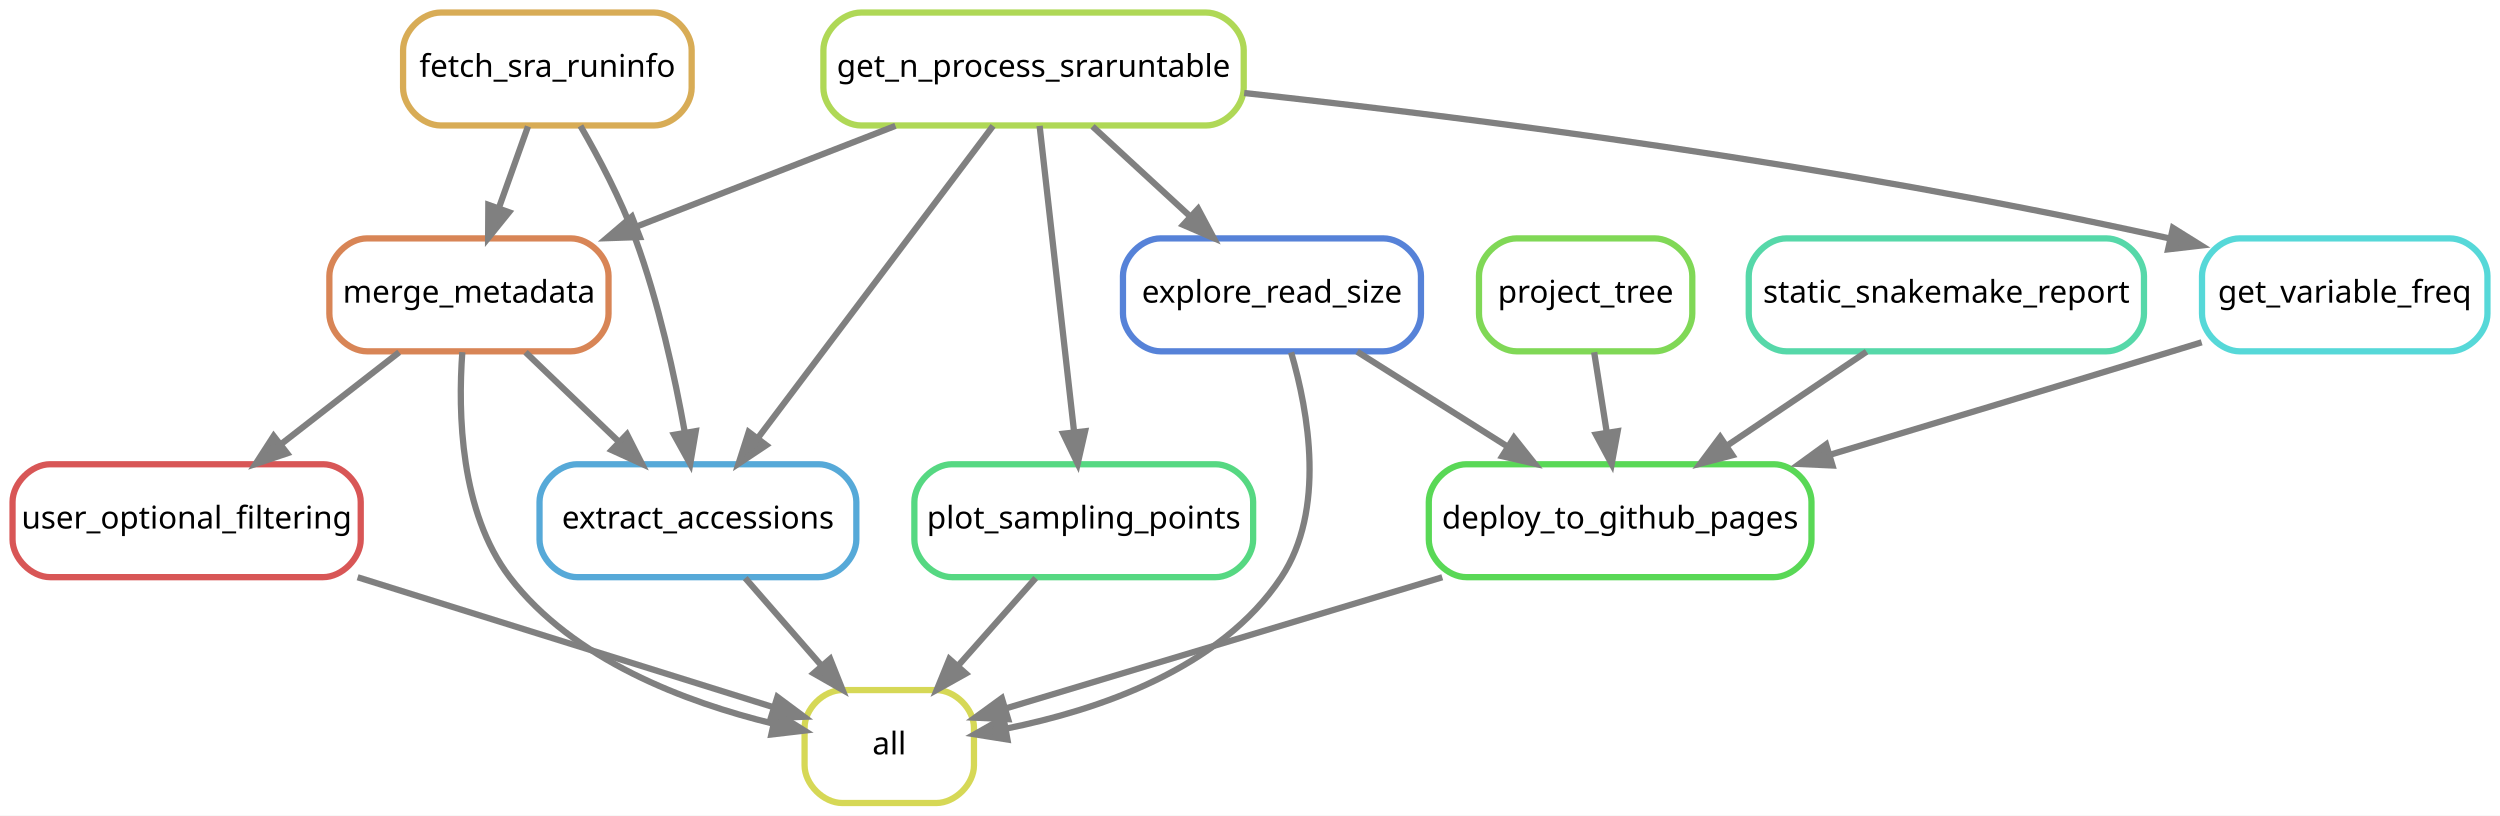
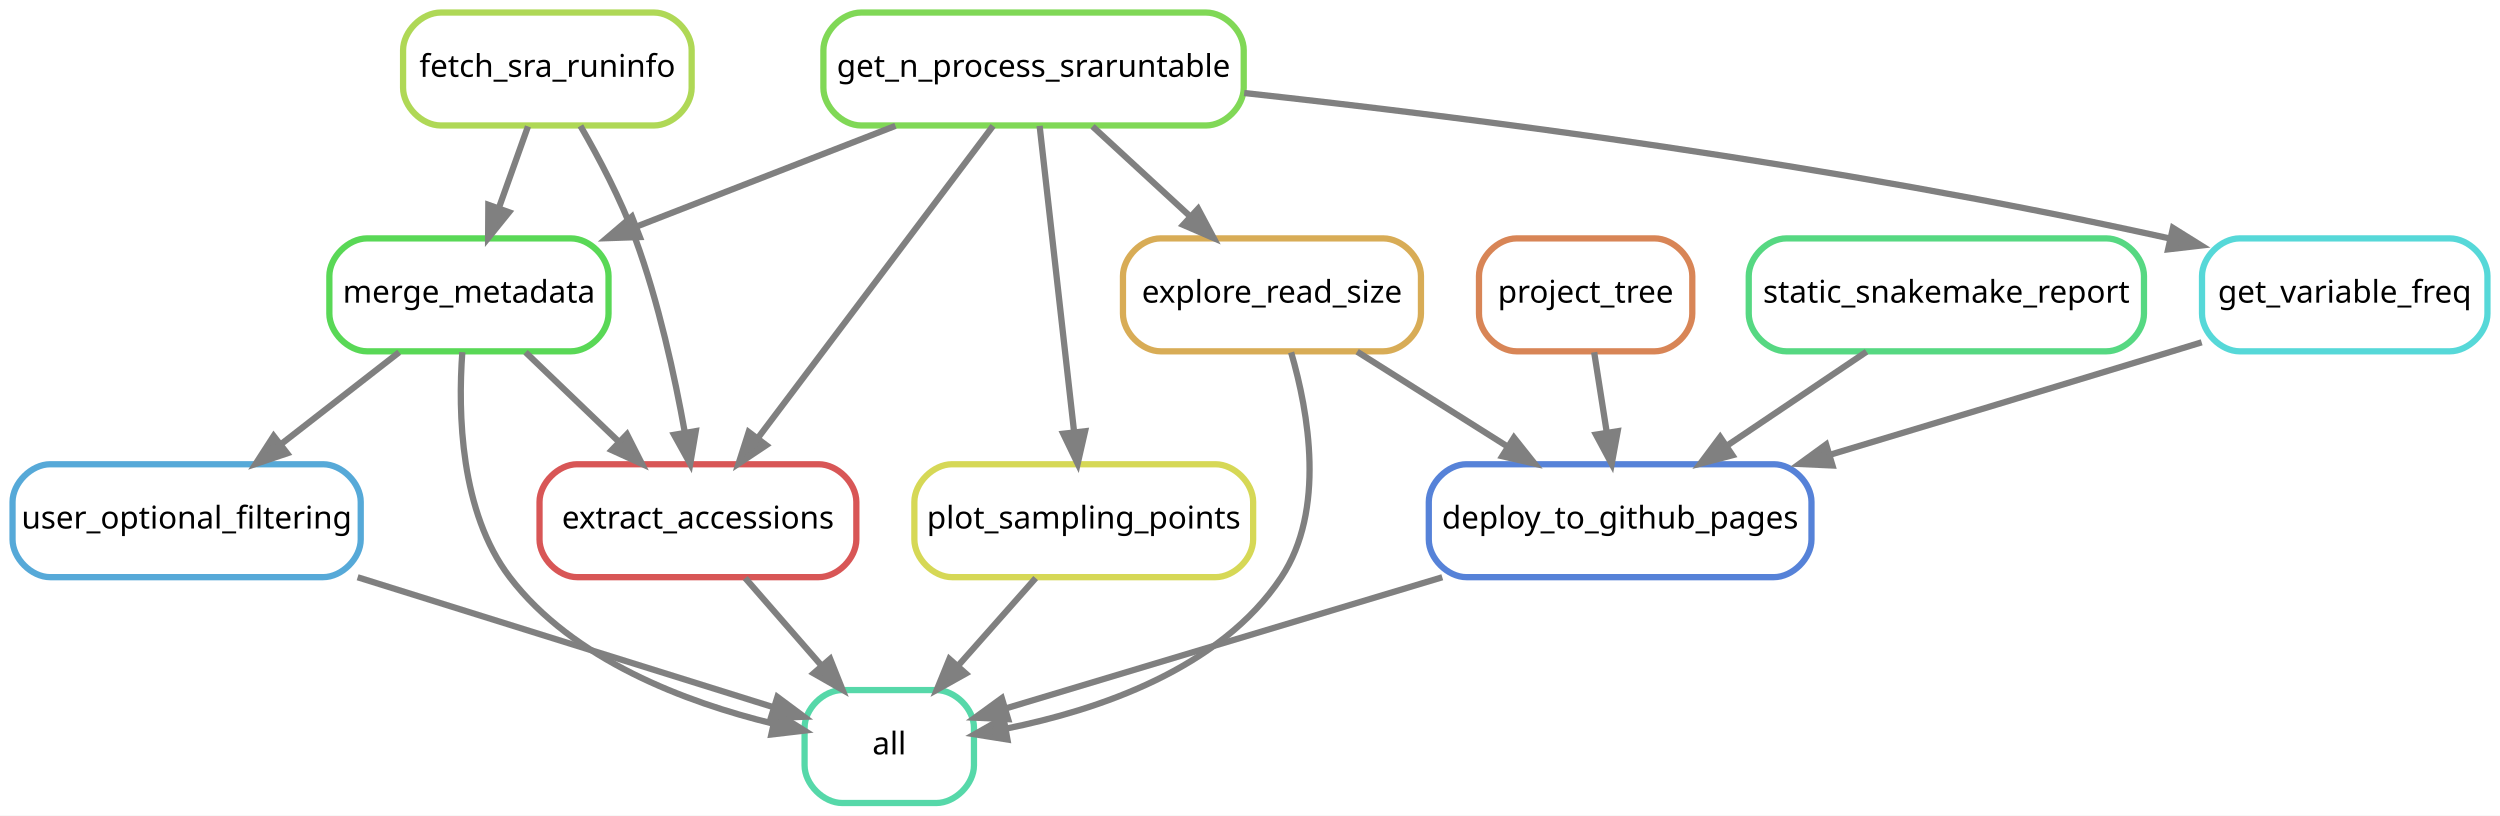
<svg xmlns="http://www.w3.org/2000/svg" width="797pt" height="260pt" viewBox="0.00 0.00 797.00 260.00">
  <g id="graph0" class="graph" transform="scale(1 1) rotate(0) translate(4 256)">
    <polygon fill="white" stroke="none" points="-4,4 -4,-256 793,-256 793,4 -4,4" />
    <g id="node1" class="node">
-       <path fill="none" stroke="#d6d856" stroke-width="2" d="M294.5,-36C294.5,-36 264.5,-36 264.5,-36 258.5,-36 252.5,-30 252.5,-24 252.5,-24 252.5,-12 252.5,-12 252.5,-6 258.5,0 264.5,0 264.5,0 294.5,0 294.5,0 300.5,0 306.5,-6 306.5,-12 306.5,-12 306.5,-24 306.5,-24 306.5,-30 300.5,-36 294.5,-36" />
+       <path fill="none" stroke="#56d8a9" stroke-width="2" d="M294.5,-36C294.5,-36 264.5,-36 264.5,-36 258.5,-36 252.5,-30 252.5,-24 252.5,-24 252.5,-12 252.5,-12 252.5,-6 258.5,0 264.5,0 264.5,0 294.5,0 294.5,0 300.5,0 306.5,-6 306.5,-12 306.5,-12 306.5,-24 306.5,-24 306.5,-30 300.5,-36 294.5,-36" />
      <text text-anchor="middle" x="279.5" y="-15.5" font-family="sans" font-size="10.00">all</text>
    </g>
    <g id="node2" class="node">
-       <path fill="none" stroke="#d85656" stroke-width="2" d="M99,-108C99,-108 12,-108 12,-108 6,-108 0,-102 0,-96 0,-96 0,-84 0,-84 0,-78 6,-72 12,-72 12,-72 99,-72 99,-72 105,-72 111,-78 111,-84 111,-84 111,-96 111,-96 111,-102 105,-108 99,-108" />
+       <path fill="none" stroke="#56a9d8" stroke-width="2" d="M99,-108C99,-108 12,-108 12,-108 6,-108 0,-102 0,-96 0,-96 0,-84 0,-84 0,-78 6,-72 12,-72 12,-72 99,-72 99,-72 105,-72 111,-78 111,-84 111,-84 111,-96 111,-96 111,-102 105,-108 99,-108" />
      <text text-anchor="middle" x="55.5" y="-87.5" font-family="sans" font-size="10.00">user_optional_filtering</text>
    </g>
-     <g id="edge1" class="edge">
+     <g id="edge5" class="edge">
      <path fill="none" stroke="grey" stroke-width="2" d="M110.01,-71.97C151.2,-59.09 206.63,-41.77 242.71,-30.5" />
      <polygon fill="grey" stroke="grey" stroke-width="2" points="243.84,-33.81 252.34,-27.49 241.75,-27.13 243.84,-33.81" />
    </g>
    <g id="node3" class="node">
-       <path fill="none" stroke="#d88556" stroke-width="2" d="M178,-180C178,-180 113,-180 113,-180 107,-180 101,-174 101,-168 101,-168 101,-156 101,-156 101,-150 107,-144 113,-144 113,-144 178,-144 178,-144 184,-144 190,-150 190,-156 190,-156 190,-168 190,-168 190,-174 184,-180 178,-180" />
+       <path fill="none" stroke="#59d856" stroke-width="2" d="M178,-180C178,-180 113,-180 113,-180 107,-180 101,-174 101,-168 101,-168 101,-156 101,-156 101,-150 107,-144 113,-144 113,-144 178,-144 178,-144 184,-144 190,-150 190,-156 190,-156 190,-168 190,-168 190,-174 184,-180 178,-180" />
      <text text-anchor="middle" x="145.5" y="-159.5" font-family="sans" font-size="10.00">merge_metadata</text>
    </g>
-     <g id="edge2" class="edge">
+     <g id="edge4" class="edge">
      <path fill="none" stroke="grey" stroke-width="2" d="M143.39,-143.73C141.97,-124.29 142.69,-92.74 158.5,-72 178.66,-45.56 214.79,-32.07 242.34,-25.34" />
      <polygon fill="grey" stroke="grey" stroke-width="2" points="243.44,-28.68 252.43,-23.08 241.91,-21.85 243.44,-28.68" />
    </g>
    <g id="edge7" class="edge">
      <path fill="none" stroke="grey" stroke-width="2" d="M123.25,-143.7C111.92,-134.88 97.97,-124.03 85.68,-114.47" />
      <polygon fill="grey" stroke="grey" stroke-width="2" points="87.53,-111.48 77.49,-108.1 83.24,-117.01 87.53,-111.48" />
    </g>
    <g id="node6" class="node">
-       <path fill="none" stroke="#56a9d8" stroke-width="2" d="M257,-108C257,-108 180,-108 180,-108 174,-108 168,-102 168,-96 168,-96 168,-84 168,-84 168,-78 174,-72 180,-72 180,-72 257,-72 257,-72 263,-72 269,-78 269,-84 269,-84 269,-96 269,-96 269,-102 263,-108 257,-108" />
+       <path fill="none" stroke="#d85656" stroke-width="2" d="M257,-108C257,-108 180,-108 180,-108 174,-108 168,-102 168,-96 168,-96 168,-84 168,-84 168,-78 174,-72 180,-72 180,-72 257,-72 257,-72 263,-72 269,-78 269,-84 269,-84 269,-96 269,-96 269,-102 263,-108 257,-108" />
      <text text-anchor="middle" x="218.5" y="-87.5" font-family="sans" font-size="10.00">extract_accessions</text>
    </g>
-     <g id="edge10" class="edge">
+     <g id="edge12" class="edge">
      <path fill="none" stroke="grey" stroke-width="2" d="M163.54,-143.7C172.56,-135.05 183.62,-124.45 193.44,-115.03" />
      <polygon fill="grey" stroke="grey" stroke-width="2" points="195.87,-117.55 200.66,-108.1 191.02,-112.5 195.87,-117.55" />
    </g>
    <g id="node4" class="node">
-       <path fill="none" stroke="#afd856" stroke-width="2" d="M380.5,-252C380.5,-252 270.5,-252 270.5,-252 264.5,-252 258.5,-246 258.5,-240 258.5,-240 258.5,-228 258.5,-228 258.5,-222 264.5,-216 270.5,-216 270.5,-216 380.5,-216 380.5,-216 386.5,-216 392.5,-222 392.5,-228 392.5,-228 392.5,-240 392.5,-240 392.5,-246 386.5,-252 380.5,-252" />
+       <path fill="none" stroke="#80d856" stroke-width="2" d="M380.5,-252C380.5,-252 270.5,-252 270.5,-252 264.5,-252 258.5,-246 258.5,-240 258.5,-240 258.5,-228 258.5,-228 258.5,-222 264.5,-216 270.5,-216 270.5,-216 380.5,-216 380.5,-216 386.5,-216 392.5,-222 392.5,-228 392.5,-228 392.5,-240 392.5,-240 392.5,-246 386.5,-252 380.5,-252" />
      <text text-anchor="middle" x="325.5" y="-231.5" font-family="sans" font-size="10.00">get_n_process_sraruntable</text>
    </g>
    <g id="edge9" class="edge">
      <path fill="none" stroke="grey" stroke-width="2" d="M281.47,-215.88C256.53,-206.18 225.16,-193.98 198.84,-183.74" />
      <polygon fill="grey" stroke="grey" stroke-width="2" points="199.98,-180.43 189.39,-180.07 197.44,-186.95 199.98,-180.43" />
    </g>
-     <g id="edge12" class="edge">
+     <g id="edge11" class="edge">
      <path fill="none" stroke="grey" stroke-width="2" d="M312.59,-215.87C293.96,-191.14 259.37,-145.24 237.72,-116.51" />
      <polygon fill="grey" stroke="grey" stroke-width="2" points="240.27,-114.07 231.45,-108.19 234.68,-118.28 240.27,-114.07" />
    </g>
    <g id="node7" class="node">
-       <path fill="none" stroke="#5682d8" stroke-width="2" d="M437,-180C437,-180 366,-180 366,-180 360,-180 354,-174 354,-168 354,-168 354,-156 354,-156 354,-150 360,-144 366,-144 366,-144 437,-144 437,-144 443,-144 449,-150 449,-156 449,-156 449,-168 449,-168 449,-174 443,-180 437,-180" />
+       <path fill="none" stroke="#d8ac56" stroke-width="2" d="M437,-180C437,-180 366,-180 366,-180 360,-180 354,-174 354,-168 354,-168 354,-156 354,-156 354,-150 360,-144 366,-144 366,-144 437,-144 437,-144 443,-144 449,-150 449,-156 449,-156 449,-168 449,-168 449,-174 443,-180 437,-180" />
      <text text-anchor="middle" x="401.5" y="-159.5" font-family="sans" font-size="10.00">explore_read_size</text>
    </g>
    <g id="edge13" class="edge">
      <path fill="none" stroke="grey" stroke-width="2" d="M344.29,-215.7C353.67,-207.05 365.18,-196.45 375.41,-187.03" />
      <polygon fill="grey" stroke="grey" stroke-width="2" points="377.95,-189.45 382.93,-180.1 373.2,-184.3 377.95,-189.45" />
    </g>
    <g id="node8" class="node">
-       <path fill="none" stroke="#56d882" stroke-width="2" d="M383.5,-108C383.5,-108 299.5,-108 299.5,-108 293.5,-108 287.5,-102 287.5,-96 287.5,-96 287.5,-84 287.5,-84 287.5,-78 293.5,-72 299.5,-72 299.5,-72 383.5,-72 383.5,-72 389.5,-72 395.5,-78 395.5,-84 395.5,-84 395.5,-96 395.5,-96 395.5,-102 389.5,-108 383.5,-108" />
+       <path fill="none" stroke="#d6d856" stroke-width="2" d="M383.5,-108C383.5,-108 299.5,-108 299.5,-108 293.5,-108 287.5,-102 287.5,-96 287.5,-96 287.5,-84 287.5,-84 287.5,-78 293.5,-72 299.5,-72 299.5,-72 383.5,-72 383.5,-72 389.5,-72 395.5,-78 395.5,-84 395.5,-84 395.5,-96 395.5,-96 395.5,-102 389.5,-108 383.5,-108" />
      <text text-anchor="middle" x="341.5" y="-87.5" font-family="sans" font-size="10.00">plot_sampling_points</text>
    </g>
    <g id="edge14" class="edge">
      <path fill="none" stroke="grey" stroke-width="2" d="M327.43,-215.87C330.16,-191.67 335.17,-147.21 338.41,-118.39" />
      <polygon fill="grey" stroke="grey" stroke-width="2" points="341.92,-118.52 339.56,-108.19 334.97,-117.73 341.92,-118.52" />
    </g>
    <g id="node12" class="node">
      <path fill="none" stroke="#56d8d8" stroke-width="2" d="M777,-180C777,-180 710,-180 710,-180 704,-180 698,-174 698,-168 698,-168 698,-156 698,-156 698,-150 704,-144 710,-144 710,-144 777,-144 777,-144 783,-144 789,-150 789,-156 789,-156 789,-168 789,-168 789,-174 783,-180 777,-180" />
      <text text-anchor="middle" x="743.5" y="-159.5" font-family="sans" font-size="10.00">get_variable_freq</text>
    </g>
    <g id="edge19" class="edge">
      <path fill="none" stroke="grey" stroke-width="2" d="M392.64,-226.35C463.79,-218.59 579.44,-203.96 687.93,-179.93" />
      <polygon fill="grey" stroke="grey" stroke-width="2" points="688.74,-183.34 697.73,-177.73 687.2,-176.51 688.74,-183.34" />
    </g>
    <g id="node5" class="node">
-       <path fill="none" stroke="#d8ac56" stroke-width="2" d="M204.5,-252C204.5,-252 136.5,-252 136.5,-252 130.5,-252 124.5,-246 124.5,-240 124.5,-240 124.5,-228 124.5,-228 124.5,-222 130.5,-216 136.5,-216 136.5,-216 204.5,-216 204.5,-216 210.5,-216 216.5,-222 216.5,-228 216.5,-228 216.5,-240 216.5,-240 216.5,-246 210.5,-252 204.5,-252" />
+       <path fill="none" stroke="#afd856" stroke-width="2" d="M204.5,-252C204.5,-252 136.5,-252 136.5,-252 130.5,-252 124.5,-246 124.5,-240 124.5,-240 124.5,-228 124.5,-228 124.5,-222 130.5,-216 136.5,-216 136.5,-216 204.5,-216 204.5,-216 210.5,-216 216.5,-222 216.5,-228 216.5,-228 216.5,-240 216.5,-240 216.5,-246 210.5,-252 204.5,-252" />
      <text text-anchor="middle" x="170.5" y="-231.5" font-family="sans" font-size="10.00">fetch_sra_runinfo</text>
    </g>
    <g id="edge8" class="edge">
      <path fill="none" stroke="grey" stroke-width="2" d="M164.32,-215.7C161.5,-207.81 158.11,-198.3 154.98,-189.55" />
      <polygon fill="grey" stroke="grey" stroke-width="2" points="158.27,-188.34 151.61,-180.1 151.68,-190.7 158.27,-188.34" />
    </g>
-     <g id="edge11" class="edge">
+     <g id="edge10" class="edge">
      <path fill="none" stroke="grey" stroke-width="2" d="M181.04,-215.87C186.89,-205.75 193.89,-192.5 198.5,-180 205.94,-159.85 211.11,-136.07 214.32,-118.16" />
      <polygon fill="grey" stroke="grey" stroke-width="2" points="217.81,-118.56 216.04,-108.11 210.91,-117.38 217.81,-118.56" />
    </g>
-     <g id="edge5" class="edge">
+     <g id="edge1" class="edge">
      <path fill="none" stroke="grey" stroke-width="2" d="M233.58,-71.7C240.89,-63.3 249.81,-53.07 257.84,-43.86" />
      <polygon fill="grey" stroke="grey" stroke-width="2" points="260.66,-45.94 264.59,-36.1 255.39,-41.34 260.66,-45.94" />
    </g>
-     <g id="edge6" class="edge">
+     <g id="edge3" class="edge">
      <path fill="none" stroke="grey" stroke-width="2" d="M407.61,-143.67C413.2,-124.47 418.67,-93.4 404.5,-72 385.12,-42.73 345.98,-29.58 316.63,-23.7" />
      <polygon fill="grey" stroke="grey" stroke-width="2" points="317.17,-20.24 306.71,-21.91 315.93,-27.13 317.17,-20.24" />
    </g>
    <g id="node9" class="node">
-       <path fill="none" stroke="#59d856" stroke-width="2" d="M561.5,-108C561.5,-108 463.5,-108 463.5,-108 457.5,-108 451.5,-102 451.5,-96 451.5,-96 451.5,-84 451.5,-84 451.5,-78 457.5,-72 463.5,-72 463.5,-72 561.5,-72 561.5,-72 567.5,-72 573.5,-78 573.5,-84 573.5,-84 573.5,-96 573.5,-96 573.5,-102 567.5,-108 561.5,-108" />
+       <path fill="none" stroke="#5682d8" stroke-width="2" d="M561.5,-108C561.5,-108 463.5,-108 463.5,-108 457.5,-108 451.5,-102 451.5,-96 451.5,-96 451.5,-84 451.5,-84 451.5,-78 457.5,-72 463.5,-72 463.5,-72 561.5,-72 561.5,-72 567.5,-72 573.5,-78 573.5,-84 573.5,-84 573.5,-96 573.5,-96 573.5,-102 567.5,-108 561.5,-108" />
      <text text-anchor="middle" x="512.5" y="-87.5" font-family="sans" font-size="10.00">deploy_to_github_pages</text>
    </g>
-     <g id="edge17" class="edge">
+     <g id="edge18" class="edge">
      <path fill="none" stroke="grey" stroke-width="2" d="M428.65,-143.88C443.03,-134.81 460.88,-123.55 476.41,-113.76" />
      <polygon fill="grey" stroke="grey" stroke-width="2" points="478.65,-116.48 485.24,-108.19 474.92,-110.56 478.65,-116.48" />
    </g>
-     <g id="edge4" class="edge">
+     <g id="edge2" class="edge">
      <path fill="none" stroke="grey" stroke-width="2" d="M326.17,-71.7C318.74,-63.3 309.68,-53.07 301.52,-43.86" />
      <polygon fill="grey" stroke="grey" stroke-width="2" points="303.9,-41.27 294.65,-36.1 298.66,-45.91 303.9,-41.27" />
    </g>
-     <g id="edge3" class="edge">
+     <g id="edge6" class="edge">
      <path fill="none" stroke="grey" stroke-width="2" d="M455.8,-71.97C412.58,-58.98 354.3,-41.47 316.8,-30.21" />
      <polygon fill="grey" stroke="grey" stroke-width="2" points="317.39,-26.73 306.81,-27.2 315.38,-33.43 317.39,-26.73" />
    </g>
    <g id="node10" class="node">
-       <path fill="none" stroke="#80d856" stroke-width="2" d="M523.5,-180C523.5,-180 479.5,-180 479.5,-180 473.5,-180 467.5,-174 467.5,-168 467.5,-168 467.5,-156 467.5,-156 467.5,-150 473.5,-144 479.5,-144 479.5,-144 523.5,-144 523.5,-144 529.5,-144 535.5,-150 535.5,-156 535.5,-156 535.5,-168 535.5,-168 535.5,-174 529.5,-180 523.5,-180" />
+       <path fill="none" stroke="#d88556" stroke-width="2" d="M523.5,-180C523.5,-180 479.5,-180 479.5,-180 473.5,-180 467.5,-174 467.5,-168 467.5,-168 467.5,-156 467.5,-156 467.5,-150 473.5,-144 479.5,-144 479.5,-144 523.5,-144 523.5,-144 529.5,-144 535.5,-150 535.5,-156 535.5,-156 535.5,-168 535.5,-168 535.5,-174 529.5,-180 523.5,-180" />
      <text text-anchor="middle" x="501.5" y="-159.5" font-family="sans" font-size="10.00">project_tree</text>
    </g>
-     <g id="edge18" class="edge">
+     <g id="edge16" class="edge">
      <path fill="none" stroke="grey" stroke-width="2" d="M504.22,-143.7C505.43,-135.98 506.89,-126.71 508.24,-118.11" />
      <polygon fill="grey" stroke="grey" stroke-width="2" points="511.72,-118.53 509.81,-108.1 504.8,-117.44 511.72,-118.53" />
    </g>
    <g id="node11" class="node">
-       <path fill="none" stroke="#56d8a9" stroke-width="2" d="M667.5,-180C667.5,-180 565.5,-180 565.5,-180 559.5,-180 553.5,-174 553.5,-168 553.5,-168 553.5,-156 553.5,-156 553.5,-150 559.5,-144 565.5,-144 565.5,-144 667.5,-144 667.5,-144 673.5,-144 679.5,-150 679.5,-156 679.5,-156 679.5,-168 679.5,-168 679.5,-174 673.5,-180 667.5,-180" />
+       <path fill="none" stroke="#56d882" stroke-width="2" d="M667.5,-180C667.5,-180 565.5,-180 565.5,-180 559.5,-180 553.5,-174 553.5,-168 553.5,-168 553.5,-156 553.5,-156 553.5,-150 559.5,-144 565.5,-144 565.5,-144 667.5,-144 667.5,-144 673.5,-144 679.5,-150 679.5,-156 679.5,-156 679.5,-168 679.5,-168 679.5,-174 673.5,-180 667.5,-180" />
      <text text-anchor="middle" x="616.5" y="-159.5" font-family="sans" font-size="10.00">static_snakemake_report</text>
    </g>
    <g id="edge15" class="edge">
      <path fill="none" stroke="grey" stroke-width="2" d="M591.06,-143.88C577.71,-134.89 561.18,-123.76 546.72,-114.03" />
      <polygon fill="grey" stroke="grey" stroke-width="2" points="548.29,-110.87 538.04,-108.19 544.38,-116.68 548.29,-110.87" />
    </g>
-     <g id="edge16" class="edge">
+     <g id="edge17" class="edge">
      <path fill="none" stroke="grey" stroke-width="2" d="M697.89,-146.87C694.71,-145.9 691.56,-144.93 688.5,-144 652.54,-133.03 612.4,-120.93 579.55,-111.07" />
      <polygon fill="grey" stroke="grey" stroke-width="2" points="580.19,-107.6 569.6,-108.08 578.17,-114.31 580.19,-107.6" />
    </g>
  </g>
</svg>
